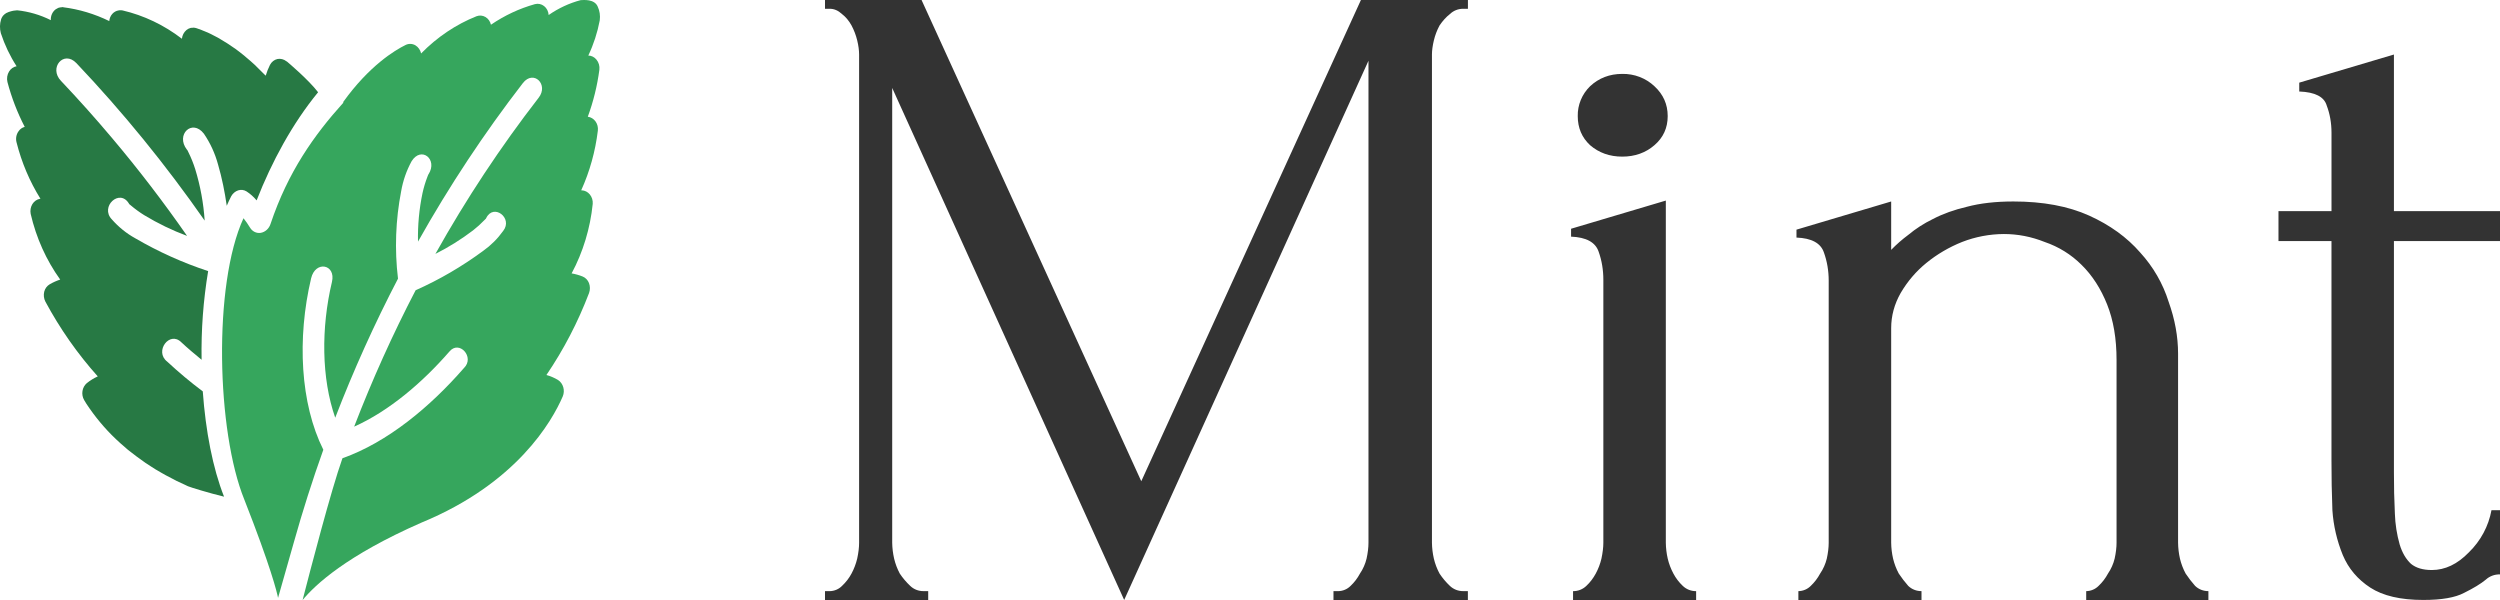
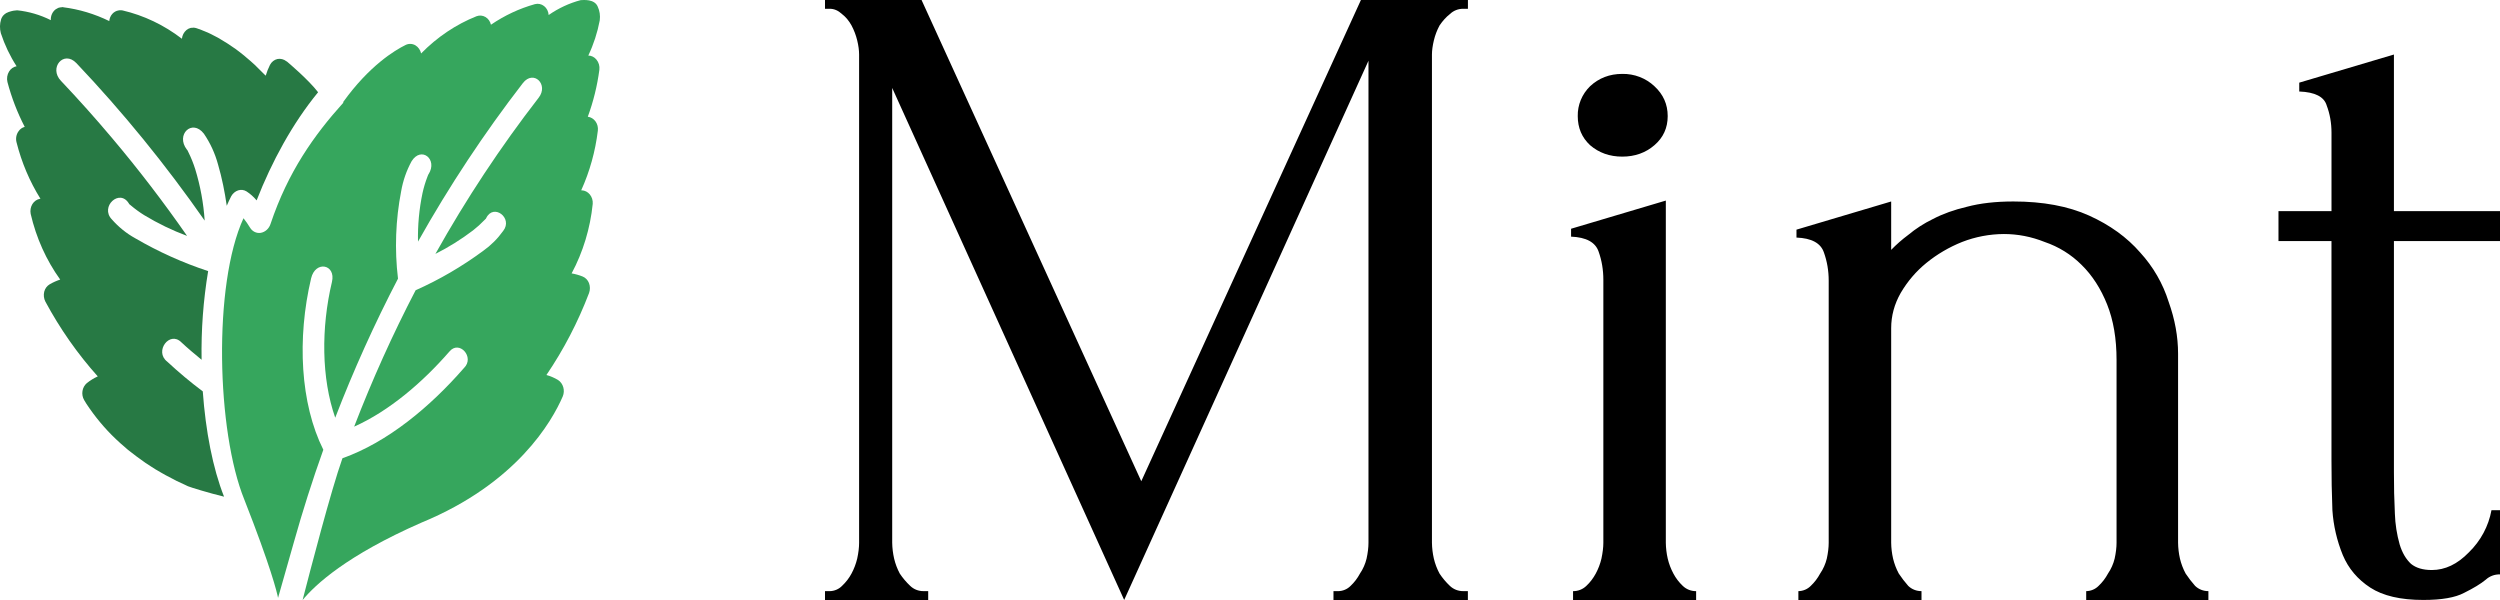
<svg xmlns="http://www.w3.org/2000/svg" width="100" height="24" viewBox="0 0 100 24" version="1.1" id="svg866">
  <defs id="defs870" />
-   <path d="m 33,0 v 0.351 h 0.191 c 0.175,0 0.339,0.071 0.49,0.212 0.152,0.118 0.279,0.27 0.381,0.457 0.101,0.19 0.177,0.391 0.227,0.599 0.051,0.21 0.075,0.398 0.075,0.562 v 19.53 c 0,0.186 -0.025,0.399 -0.076,0.633 a 2.598,2.52 0 0 1 -0.227,0.598 c -0.097,0.183 -0.227,0.35 -0.38,0.494 a 0.696,0.675 0 0 1 -0.49,0.21 H 33 v 0.353 h 4.128 V 23.645 H 36.939 A 0.739,0.717 0 0 1 36.409,23.436 2.885,2.799 0 0 1 35.991,22.942 2.587,2.51 0 0 1 35.765,22.344 3.232,3.136 0 0 1 35.688,21.71 V 3.518 l 9.279,20.48 9.772,-21.568 v 19.28 c 0,0.187 -0.025,0.4 -0.076,0.634 a 1.907,1.85 0 0 1 -0.264,0.598 c -0.1,0.187 -0.226,0.353 -0.376,0.494 a 0.701,0.68 0 0 1 -0.495,0.21 h -0.189 v 0.353 h 5.376 V 23.645 H 58.527 a 0.745,0.723 0 0 1 -0.531,-0.209 2.876,2.79 0 0 1 -0.415,-0.494 2.587,2.51 0 0 1 -0.227,-0.598 3.231,3.135 0 0 1 -0.076,-0.634 V 2.181 c 0,-0.164 0.026,-0.352 0.076,-0.563 A 2.598,2.52 0 0 1 57.581,1.02 c 0.127,-0.187 0.264,-0.34 0.415,-0.457 a 0.745,0.723 0 0 1 0.532,-0.212 h 0.189 V 0 H 54.437 L 45.651,19.25 36.862,0 Z M 95.757,2.181 91.97,3.306 V 3.66 c 0.632,0.024 0.997,0.21 1.099,0.563 0.125,0.329 0.191,0.69 0.191,1.09 v 3.132 h -2.121 v 1.197 h 2.12 v 8.76 c 0,0.68 0.01,1.348 0.037,2.007 a 6.061,5.88 0 0 0 0.416,1.794 c 0.227,0.54 0.594,0.972 1.099,1.301 0.505,0.329 1.213,0.494 2.121,0.494 0.733,0 1.274,-0.094 1.629,-0.282 0.378,-0.187 0.67,-0.364 0.87,-0.529 A 0.791,0.767 0 0 1 100,22.976 v -2.568 h -0.341 a 3.265,3.168 0 0 1 -0.907,1.689 c -0.456,0.47 -0.948,0.704 -1.479,0.704 -0.354,0 -0.63,-0.082 -0.832,-0.246 C 96.239,22.368 96.087,22.109 95.987,21.78 a 5.468,5.305 0 0 1 -0.192,-1.232 34.549,33.518 0 0 1 -0.038,-1.654 V 9.642 H 100 V 8.446 H 95.757 Z M 64.891,2.956 c -0.505,0 -0.935,0.165 -1.288,0.494 A 1.702,1.651 0 0 0 63.11,4.645 c 0,0.47 0.165,0.857 0.493,1.162 0.354,0.305 0.783,0.458 1.287,0.458 0.505,0 0.936,-0.153 1.288,-0.458 0.354,-0.305 0.53,-0.693 0.53,-1.162 0,-0.47 -0.175,-0.867 -0.53,-1.195 A 1.795,1.741 0 0 0 64.891,2.956 Z m 1.742,5.067 -3.79,1.127 v 0.316 c 0.608,0.024 0.975,0.225 1.102,0.6 0.126,0.352 0.189,0.728 0.189,1.126 V 21.71 c 0,0.187 -0.027,0.4 -0.076,0.634 a 2.556,2.48 0 0 1 -0.227,0.598 c -0.101,0.187 -0.227,0.354 -0.378,0.494 A 0.739,0.717 0 0 1 62.922,23.646 V 24 h 4.923 v -0.354 a 0.744,0.722 0 0 1 -0.532,-0.209 1.945,1.887 0 0 1 -0.377,-0.494 2.587,2.51 0 0 1 -0.227,-0.598 3.232,3.136 0 0 1 -0.076,-0.634 z m 9.014,0.036 -3.788,1.127 v 0.317 c 0.606,0.023 0.972,0.222 1.098,0.598 0.126,0.351 0.191,0.727 0.191,1.126 V 21.71 c 0,0.187 -0.025,0.4 -0.076,0.634 -0.052,0.212 -0.141,0.415 -0.266,0.598 -0.1,0.187 -0.227,0.353 -0.376,0.494 a 0.701,0.68 0 0 1 -0.495,0.21 v 0.353 h 4.925 v -0.354 a 0.739,0.717 0 0 1 -0.53,-0.209 4.645,4.506 0 0 1 -0.379,-0.494 c -0.102,-0.19 -0.178,-0.39 -0.228,-0.598 a 3.231,3.135 0 0 1 -0.076,-0.634 v -8.583 c 0,-0.492 0.127,-0.963 0.381,-1.409 0.276,-0.469 0.616,-0.865 1.02,-1.195 A 5.448,5.285 0 0 1 78.488,9.677 4.54,4.404 0 0 1 80.155,9.361 c 0.555,0 1.097,0.105 1.629,0.317 a 3.808,3.694 0 0 1 1.477,0.915 c 0.43,0.422 0.77,0.95 1.023,1.583 0.253,0.633 0.378,1.372 0.378,2.218 v 7.316 c 0,0.187 -0.025,0.4 -0.076,0.634 -0.052,0.212 -0.141,0.414 -0.266,0.598 -0.1,0.187 -0.227,0.353 -0.377,0.494 a 0.701,0.68 0 0 1 -0.495,0.21 v 0.353 h 4.888 V 23.645 A 0.744,0.722 0 0 1 87.804,23.435 4.645,4.506 0 0 1 87.425,22.942 2.587,2.51 0 0 1 87.198,22.344 3.231,3.135 0 0 1 87.123,21.71 v -7.562 c 0,-0.681 -0.126,-1.374 -0.378,-2.077 a 5.447,5.284 0 0 0 -1.137,-1.97 C 85.077,9.491 84.396,8.999 83.563,8.623 82.729,8.247 81.719,8.059 80.533,8.059 c -0.707,0 -1.327,0.071 -1.856,0.212 C 78.171,8.389 77.716,8.552 77.312,8.763 a 4.845,4.7 0 0 0 -0.983,0.634 5.654,5.485 0 0 0 -0.682,0.598 z" id="path862" style="fill:#333333;fill-opacity:1;stroke-width:1.015" />
+   <path d="m 33,0 v 0.351 h 0.191 c 0.175,0 0.339,0.071 0.49,0.212 0.152,0.118 0.279,0.27 0.381,0.457 0.101,0.19 0.177,0.391 0.227,0.599 0.051,0.21 0.075,0.398 0.075,0.562 v 19.53 c 0,0.186 -0.025,0.399 -0.076,0.633 a 2.598,2.52 0 0 1 -0.227,0.598 c -0.097,0.183 -0.227,0.35 -0.38,0.494 a 0.696,0.675 0 0 1 -0.49,0.21 H 33 v 0.353 h 4.128 V 23.645 H 36.939 A 0.739,0.717 0 0 1 36.409,23.436 2.885,2.799 0 0 1 35.991,22.942 2.587,2.51 0 0 1 35.765,22.344 3.232,3.136 0 0 1 35.688,21.71 V 3.518 l 9.279,20.48 9.772,-21.568 v 19.28 c 0,0.187 -0.025,0.4 -0.076,0.634 a 1.907,1.85 0 0 1 -0.264,0.598 c -0.1,0.187 -0.226,0.353 -0.376,0.494 a 0.701,0.68 0 0 1 -0.495,0.21 h -0.189 v 0.353 h 5.376 V 23.645 H 58.527 a 0.745,0.723 0 0 1 -0.531,-0.209 2.876,2.79 0 0 1 -0.415,-0.494 2.587,2.51 0 0 1 -0.227,-0.598 3.231,3.135 0 0 1 -0.076,-0.634 V 2.181 c 0,-0.164 0.026,-0.352 0.076,-0.563 A 2.598,2.52 0 0 1 57.581,1.02 c 0.127,-0.187 0.264,-0.34 0.415,-0.457 a 0.745,0.723 0 0 1 0.532,-0.212 h 0.189 V 0 H 54.437 L 45.651,19.25 36.862,0 Z M 95.757,2.181 91.97,3.306 V 3.66 c 0.632,0.024 0.997,0.21 1.099,0.563 0.125,0.329 0.191,0.69 0.191,1.09 v 3.132 h -2.121 v 1.197 h 2.12 v 8.76 c 0,0.68 0.01,1.348 0.037,2.007 a 6.061,5.88 0 0 0 0.416,1.794 c 0.227,0.54 0.594,0.972 1.099,1.301 0.505,0.329 1.213,0.494 2.121,0.494 0.733,0 1.274,-0.094 1.629,-0.282 0.378,-0.187 0.67,-0.364 0.87,-0.529 A 0.791,0.767 0 0 1 100,22.976 v -2.568 h -0.341 a 3.265,3.168 0 0 1 -0.907,1.689 c -0.456,0.47 -0.948,0.704 -1.479,0.704 -0.354,0 -0.63,-0.082 -0.832,-0.246 C 96.239,22.368 96.087,22.109 95.987,21.78 a 5.468,5.305 0 0 1 -0.192,-1.232 34.549,33.518 0 0 1 -0.038,-1.654 V 9.642 H 100 V 8.446 H 95.757 Z M 64.891,2.956 c -0.505,0 -0.935,0.165 -1.288,0.494 A 1.702,1.651 0 0 0 63.11,4.645 c 0,0.47 0.165,0.857 0.493,1.162 0.354,0.305 0.783,0.458 1.287,0.458 0.505,0 0.936,-0.153 1.288,-0.458 0.354,-0.305 0.53,-0.693 0.53,-1.162 0,-0.47 -0.175,-0.867 -0.53,-1.195 A 1.795,1.741 0 0 0 64.891,2.956 Z m 1.742,5.067 -3.79,1.127 v 0.316 c 0.608,0.024 0.975,0.225 1.102,0.6 0.126,0.352 0.189,0.728 0.189,1.126 V 21.71 c 0,0.187 -0.027,0.4 -0.076,0.634 a 2.556,2.48 0 0 1 -0.227,0.598 c -0.101,0.187 -0.227,0.354 -0.378,0.494 A 0.739,0.717 0 0 1 62.922,23.646 V 24 h 4.923 v -0.354 a 0.744,0.722 0 0 1 -0.532,-0.209 1.945,1.887 0 0 1 -0.377,-0.494 2.587,2.51 0 0 1 -0.227,-0.598 3.232,3.136 0 0 1 -0.076,-0.634 z m 9.014,0.036 -3.788,1.127 v 0.317 c 0.606,0.023 0.972,0.222 1.098,0.598 0.126,0.351 0.191,0.727 0.191,1.126 V 21.71 c 0,0.187 -0.025,0.4 -0.076,0.634 -0.052,0.212 -0.141,0.415 -0.266,0.598 -0.1,0.187 -0.227,0.353 -0.376,0.494 a 0.701,0.68 0 0 1 -0.495,0.21 v 0.353 h 4.925 v -0.354 a 0.739,0.717 0 0 1 -0.53,-0.209 4.645,4.506 0 0 1 -0.379,-0.494 c -0.102,-0.19 -0.178,-0.39 -0.228,-0.598 a 3.231,3.135 0 0 1 -0.076,-0.634 v -8.583 c 0,-0.492 0.127,-0.963 0.381,-1.409 0.276,-0.469 0.616,-0.865 1.02,-1.195 A 5.448,5.285 0 0 1 78.488,9.677 4.54,4.404 0 0 1 80.155,9.361 c 0.555,0 1.097,0.105 1.629,0.317 a 3.808,3.694 0 0 1 1.477,0.915 c 0.43,0.422 0.77,0.95 1.023,1.583 0.253,0.633 0.378,1.372 0.378,2.218 v 7.316 c 0,0.187 -0.025,0.4 -0.076,0.634 -0.052,0.212 -0.141,0.414 -0.266,0.598 -0.1,0.187 -0.227,0.353 -0.377,0.494 a 0.701,0.68 0 0 1 -0.495,0.21 v 0.353 h 4.888 V 23.645 A 0.744,0.722 0 0 1 87.804,23.435 4.645,4.506 0 0 1 87.425,22.942 2.587,2.51 0 0 1 87.198,22.344 3.231,3.135 0 0 1 87.123,21.71 v -7.562 c 0,-0.681 -0.126,-1.374 -0.378,-2.077 a 5.447,5.284 0 0 0 -1.137,-1.97 C 85.077,9.491 84.396,8.999 83.563,8.623 82.729,8.247 81.719,8.059 80.533,8.059 c -0.707,0 -1.327,0.071 -1.856,0.212 C 78.171,8.389 77.716,8.552 77.312,8.763 a 4.845,4.7 0 0 0 -0.983,0.634 5.654,5.485 0 0 0 -0.682,0.598 z" id="path862" style="fill:currentColor;fill-opacity:1;stroke-width:1.015" />
  <path d="M 23.233,0.004 A 4.245,4.599 0 0 0 21.946,0.601 0.443,0.48 0 0 0 21.396,0.166 6.221,6.74 0 0 0 19.638,0.989 0.443,0.48 0 0 0 19.062,0.649 6.51,7.053 0 0 0 16.845,2.138 0.475,0.515 0 0 0 16.62,1.815 0.441,0.478 0 0 0 16.222,1.8 c -0.425,0.209 -1.453,0.826 -2.501,2.29 l 0.019,0.01 c -1.186,1.314 -2.222,2.785 -2.916,4.85 A 0.501,0.543 0 0 1 10.423,9.315 0.434,0.47 0 0 1 10.001,9.105 3.367,3.648 0 0 0 9.74,8.729 c -1.223,2.659 -1.073,8.536 0.033,11.255 1.058,2.69 1.309,3.715 1.349,3.931 0.205,-0.722 0.558,-1.954 0.63,-2.216 a 48.307,52.334 0 0 1 1.181,-3.709 c -0.922,-1.844 -1.056,-4.452 -0.489,-6.855 0.172,-0.729 1.002,-0.566 0.834,0.142 -0.438,1.84 -0.421,3.86 0.131,5.432 a 48.332,52.36 0 0 1 2.511,-5.563 9.648,10.452 0 0 1 0.127,-3.5 3.399,3.682 0 0 1 0.418,-1.198 c 0.384,-0.613 1.054,-0.08 0.679,0.518 -0.011,0.02 -0.014,0.02 -0.013,0.016 l -0.033,0.085 a 3.905,4.231 0 0 0 -0.198,0.658 7.31,7.92 0 0 0 -0.18,1.94 47.878,51.87 0 0 1 4.197,-6.344 c 0.426,-0.545 1.043,0.06 0.628,0.59 a 46.249,50.104 0 0 0 -4.129,6.245 9.791,10.606 0 0 0 1.505,-0.94 4.178,4.526 0 0 0 0.459,-0.415 c 0.033,-0.035 0.052,-0.052 0.061,-0.06 -0.005,0.002 -0.005,0.001 0.007,-0.018 0.292,-0.603 1.085,-0.001 0.679,0.514 a 3.256,3.527 0 0 1 -0.794,0.793 14.75,15.98 0 0 1 -2.708,1.58 47.448,51.402 0 0 0 -2.459,5.456 c 1.403,-0.627 2.738,-1.772 3.805,-2.998 0.394,-0.49 1.035,0.224 0.586,0.654 -1.348,1.55 -3.052,2.968 -4.859,3.608 -0.452,1.266 -1.289,4.487 -1.594,5.67 0.505,-0.61 1.752,-1.779 4.758,-3.097 3.808,-1.57 5.215,-4.046 5.648,-5.046 A 0.478,0.518 0 0 0 22.321,15.199 1.971,2.135 0 0 0 21.857,15 14.351,15.548 0 0 0 23.562,11.721 0.488,0.529 0 0 0 23.559,11.322 0.444,0.481 0 0 0 23.307,11.061 2.308,2.5 0 0 0 22.865,10.936 6.555,7.102 0 0 0 23.709,8.154 0.463,0.502 0 0 0 23.592,7.777 0.45,0.488 0 0 0 23.268,7.613 H 23.248 A 7.089,7.68 0 0 0 23.914,5.225 0.458,0.496 0 0 0 23.512,4.669 7.637,8.274 0 0 0 23.975,2.791 0.47,0.509 0 0 0 23.858,2.384 0.441,0.478 0 0 0 23.532,2.222 5.064,5.486 0 0 0 23.99,0.815 0.849,0.92 0 0 0 23.909,0.265 C 23.778,-0.051 23.328,0.003 23.234,0.005 Z" id="path876" style="fill:#36a65d;fill-opacity:1;stroke-width:0.961" />
  <path d="m 2.479,0.288 c -0.011,0 -0.018,0.003 -0.03,0.004 A 0.542,0.587 0 0 0 2.408,0.296 C 2.389,0.3 2.368,0.302 2.348,0.309 a 0.289,0.313 0 0 0 -0.024,0.01 c -0.003,0 -0.003,0.002 -0.006,0.003 A 0.452,0.49 0 0 0 2.259,0.355 C 2.249,0.36 2.239,0.364 2.231,0.37 A 0.45,0.488 0 0 0 2.033,0.806 4.172,4.52 0 0 0 0.688,0.412 0.941,1.02 0 0 1 0.63,0.418 l -0.088,0.01 -0.057,0.012 -0.037,0.009 a 1.043,1.13 0 0 0 -0.1,0.03 c -0.019,0.006 -0.037,0.016 -0.056,0.025 -0.013,0.006 -0.028,0.01 -0.041,0.018 -0.019,0.01 -0.035,0.023 -0.054,0.037 L 0.166,0.585 C 0.148,0.602 0.129,0.617 0.114,0.637 0.107,0.645 0.102,0.658 0.096,0.667 L 0.09,0.675 A 0.346,0.375 0 0 0 0.044,0.773 0.849,0.92 0 0 0 0.034,1.329 5.093,5.518 0 0 0 0.664,2.65 0.447,0.484 0 0 0 0.363,2.86 0.481,0.521 0 0 0 0.298,3.282 7.731,8.376 0 0 0 0.989,5.075 0.425,0.46 0 0 0 0.739,5.255 0.456,0.494 0 0 0 0.66,5.688 7.024,7.61 0 0 0 1.619,7.952 h -0.021 a 0.458,0.496 0 0 0 -0.301,0.209 0.48,0.52 0 0 0 -0.07,0.394 6.517,7.06 0 0 0 1.181,2.628 2.265,2.454 0 0 0 -0.422,0.19 0.445,0.482 0 0 0 -0.217,0.294 0.493,0.534 0 0 0 0.046,0.397 14.294,15.486 0 0 0 2.096,2.992 2.09,2.264 0 0 0 -0.439,0.27 0.474,0.513 0 0 0 -0.107,0.675 c 0.028,0.047 0.059,0.099 0.093,0.153 0.037,0.057 0.078,0.115 0.121,0.178 l 0.007,0.01 a 7.555,8.184 0 0 0 1.216,1.375 l 0.018,0.017 a 8.583,9.298 0 0 0 0.299,0.26 c 0.047,0.038 0.095,0.073 0.143,0.11 0.065,0.052 0.131,0.102 0.199,0.153 l 0.187,0.135 c 0.059,0.042 0.114,0.085 0.175,0.126 0.07,0.048 0.143,0.094 0.215,0.14 l 0.174,0.111 c 0.079,0.048 0.162,0.095 0.243,0.142 l 0.174,0.098 c 0.089,0.048 0.181,0.095 0.271,0.141 0.058,0.03 0.111,0.06 0.17,0.09 0.103,0.05 0.21,0.098 0.315,0.146 0.04,0.018 0.077,0.038 0.117,0.056 l 0.004,0.002 0.033,0.013 c 0.086,0.037 0.811,0.262 1.423,0.41 C 8.511,18.731 8.225,17.237 8.111,15.655 A 17.299,18.741 0 0 1 6.686,14.463 c -0.524,-0.406 0.097,-1.247 0.569,-0.77 0.257,0.24 0.532,0.471 0.809,0.698 A 16.659,18.048 0 0 1 8.326,10.844 15.929,17.257 0 0 1 5.403,9.527 3.464,3.753 0 0 1 4.474,8.776 C 3.987,8.271 4.783,7.528 5.155,8.139 c 0.016,0.02 0.013,0.023 0.008,0.02 0.01,0.008 0.032,0.025 0.072,0.059 A 4.501,4.876 0 0 0 5.771,8.608 10.541,11.42 0 0 0 7.483,9.436 49.352,53.466 0 0 0 4.481,5.52 49.888,54.047 0 0 0 2.439,3.235 C 1.94,2.715 2.547,1.993 3.057,2.526 A 51.134,55.396 0 0 1 8.187,8.824 7.809,8.46 0 0 0 7.809,6.767 4.135,4.48 0 0 0 7.535,6.087 l -0.044,-0.09 c 0,0.005 -9.231e-4,0.007 -0.016,-0.013 C 7.014,5.388 7.684,4.737 8.156,5.348 A 3.632,3.935 0 0 1 8.723,6.584 C 8.88,7.122 8.99,7.674 9.07,8.231 9.128,8.101 9.185,7.969 9.248,7.85 A 0.496,0.537 0 0 1 9.528,7.614 0.426,0.461 0 0 1 9.861,7.656 1.754,1.9 0 0 1 10.265,8.016 C 10.866,6.476 11.7,4.935 12.724,3.69 12.333,3.179 11.515,2.494 11.484,2.467 11.475,2.459 11.464,2.457 11.455,2.45 A 0.471,0.51 0 0 0 11.099,2.36 0.447,0.484 0 0 0 10.799,2.596 2.316,2.509 0 0 0 10.629,3.027 L 10.583,2.984 A 9.087,9.845 0 0 0 10.256,2.659 l -0.049,-0.05 A 8.174,8.856 0 0 0 9.841,2.289 L 9.784,2.24 A 7.813,8.464 0 0 0 9.409,1.948 L 9.363,1.918 A 6.833,7.403 0 0 0 8.823,1.571 C 8.807,1.561 8.792,1.549 8.776,1.541 L 8.708,1.503 C 8.674,1.484 8.641,1.468 8.608,1.451 L 8.565,1.429 C 8.526,1.409 8.487,1.386 8.45,1.369 L 8.417,1.353 C 8.379,1.335 8.343,1.316 8.307,1.301 L 8.274,1.288 C 8.241,1.273 8.206,1.26 8.173,1.246 L 8.134,1.231 C 8.107,1.221 8.077,1.206 8.051,1.196 L 7.985,1.17 7.948,1.159 7.854,1.126 A 0.496,0.537 0 0 0 7.737,1.106 h -0.009 c -0.009,10e-4 -0.018,0.005 -0.028,0.005 -0.025,0 -0.052,0 -0.076,0.006 A 0.426,0.461 0 0 0 7.46,1.2 0.476,0.516 0 0 0 7.276,1.55 6.457,6.994 0 0 0 4.899,0.416 h -0.007 A 0.44,0.477 0 0 0 4.792,0.41 c -0.015,0 -0.03,0.004 -0.045,0.006 A 0.437,0.473 0 0 0 4.371,0.843 6.217,6.735 0 0 0 2.528,0.29 l -0.004,-0.004 c -0.016,-0.002 -0.031,0 -0.046,0 z" id="path864" style="fill:#277944;fill-opacity:1;stroke-width:0.961" />
</svg>
